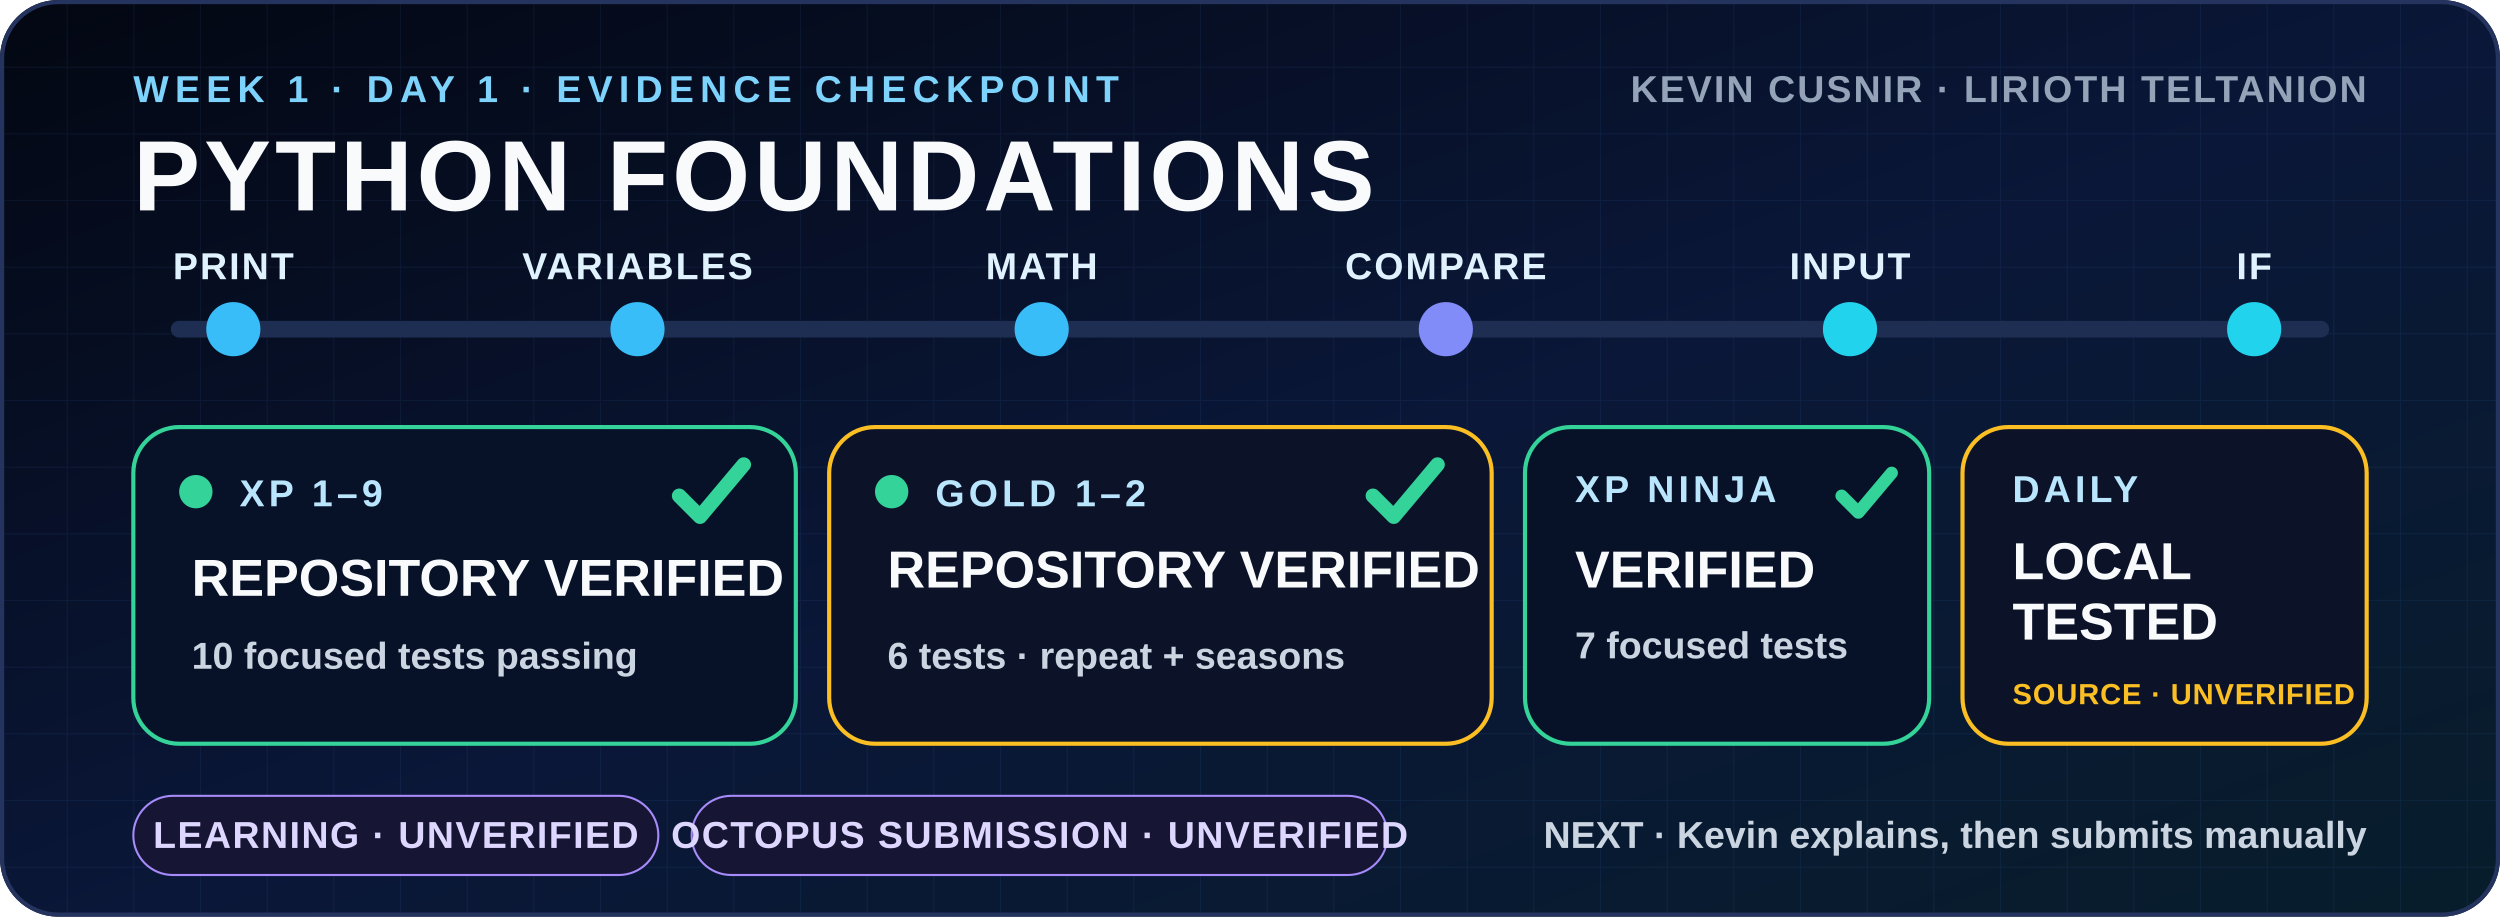
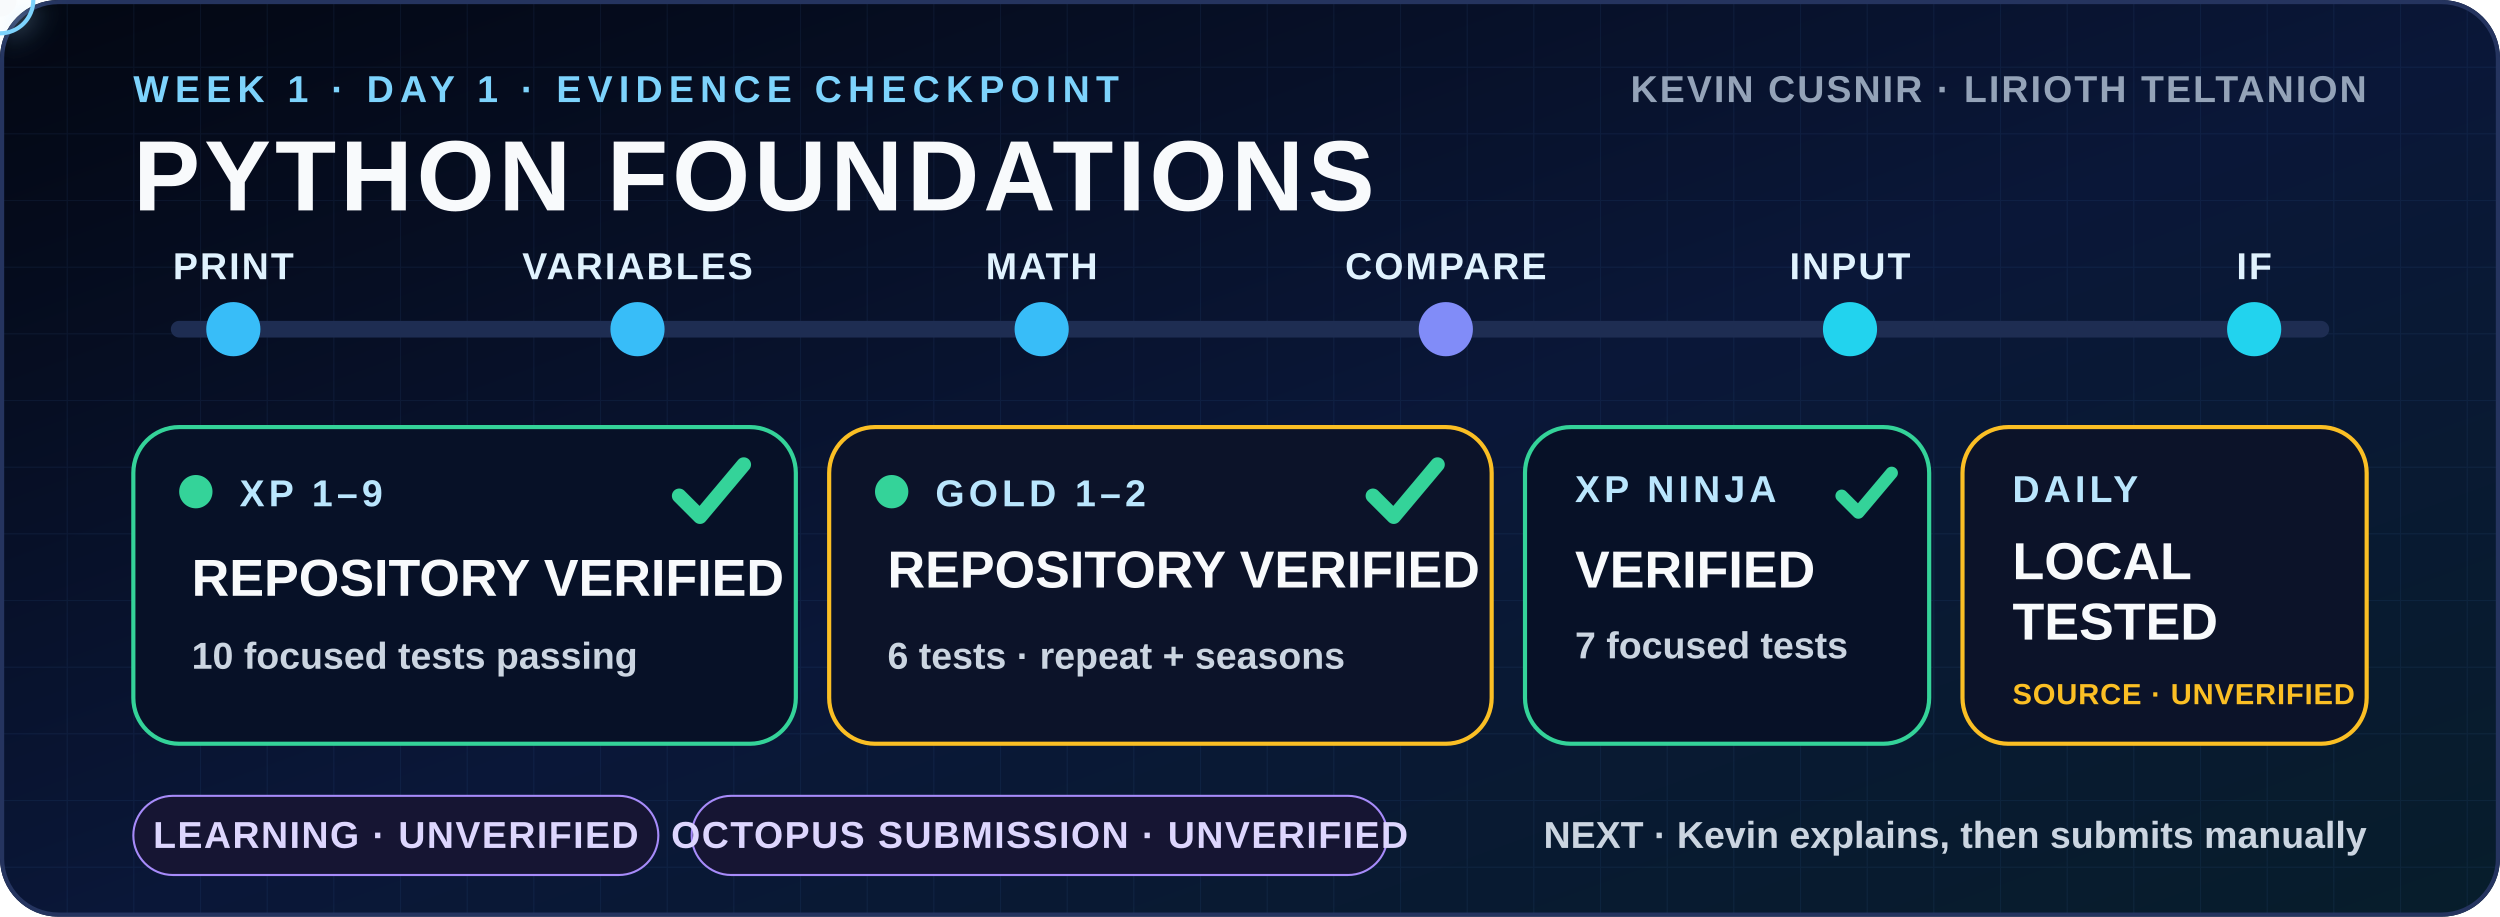
<svg xmlns="http://www.w3.org/2000/svg" width="1200" height="440" viewBox="0 0 1200 440" role="img" aria-labelledby="title desc">
  <defs>
    <linearGradient id="day1-background" x1="0" x2="1" y1="0" y2="1">
      <stop stop-color="#030712" />
      <stop offset="0.52" stop-color="#0a1738" />
      <stop offset="1" stop-color="#071d2b" />
    </linearGradient>
    <linearGradient id="day1-trace" x1="0" x2="1">
      <stop stop-color="#38bdf8" />
      <stop offset="0.5" stop-color="#818cf8" />
      <stop offset="1" stop-color="#22d3ee" />
    </linearGradient>
    <pattern id="day1-grid" width="32" height="32" patternUnits="userSpaceOnUse">
      <path d="M32 0H0V32" fill="none" stroke="#60a5fa" stroke-opacity="0.07" />
    </pattern>
    <filter id="day1-glow" x="-30%" y="-30%" width="160%" height="160%">
      <feGaussianBlur stdDeviation="4" result="blur" />
      <feMerge>
        <feMergeNode in="blur" />
        <feMergeNode in="SourceGraphic" />
      </feMerge>
    </filter>
+     <filter id="day1-signal-glow" x="-120%" y="-120%" width="340%" height="340%">
+       <feGaussianBlur stdDeviation="7" result="signal-blur" />
+       <feMerge>
+         <feMergeNode in="signal-blur" />
+         <feMergeNode in="SourceGraphic" />
+       </feMerge>
+     </filter>
    <style>
      .eyebrow { font: 700 18px "Segoe UI", Arial, sans-serif; letter-spacing: 3px; fill: #7dd3fc; }
      .hero { font: 900 48px "Segoe UI", Arial, sans-serif; letter-spacing: 2px; fill: #f8fafc; }
      .signature { font: 700 18px "Segoe UI", Arial, sans-serif; letter-spacing: 1px; fill: #94a3b8; }
      .concept { font: 800 18px "Segoe UI", Arial, sans-serif; letter-spacing: 1px; fill: #e0f2fe; }
      .card-kicker { font: 800 18px "Segoe UI", Arial, sans-serif; letter-spacing: 2px; fill: #bae6fd; }
      .card-title { font: 900 25px "Segoe UI", Arial, sans-serif; fill: #f8fafc; }
      .card-note { font: 650 18px "Segoe UI", Arial, sans-serif; fill: #cbd5e1; }
      .card-micro { font: 800 14px "Segoe UI", Arial, sans-serif; letter-spacing: 0.4px; }
      .verified { fill: #34d399; }
      .pending { fill: #fbbf24; }
      .truth { font: 800 18px "Segoe UI", Arial, sans-serif; letter-spacing: 0.7px; fill: #ddd6fe; }
-       .concept-trace { animation: concept-trace 14s linear infinite; }
-       @keyframes concept-trace { to { stroke-dashoffset: -240; } }
+       .motion-layer { pointer-events: none; }
      @media (prefers-reduced-motion: reduce) {
-         .concept-trace { animation: none; stroke-dasharray: none; opacity: 0.55; }
+         .motion-layer { display: none; }
      }
    </style>
  </defs>
  <rect width="1200" height="440" rx="28" fill="url(#day1-background)" />
  <rect x="1" y="1" width="1198" height="438" rx="27" fill="url(#day1-grid)" stroke="#25345f" stroke-width="2" />
  <g aria-label="Week 1 Day 1 heading">
    <text x="64" y="49" class="eyebrow">WEEK 1 · DAY 1 · EVIDENCE CHECKPOINT</text>
    <text x="64" y="101" class="hero">PYTHON FOUNDATIONS</text>
    <text x="1136" y="49" text-anchor="end" class="signature">KEVIN CUSNIR · LIRIOTH TELTANION</text>
  </g>
  <g aria-label="Concept path from printing through conditions">
    <path d="M86 158H1114" stroke="#1e2d52" stroke-width="8" stroke-linecap="round" />
-     <path class="concept-trace" d="M86 158H1114" stroke="url(#day1-trace)" stroke-width="3" stroke-linecap="round" stroke-dasharray="20 24" filter="url(#day1-glow)" />
+     <path d="M86 158H1114" stroke="url(#day1-trace)" stroke-width="3" stroke-linecap="round" opacity="0.42" />
+     <g class="motion-layer" aria-hidden="true">
+       <path d="M86 158H1114" fill="none" stroke="url(#day1-trace)" stroke-width="4" stroke-linecap="round" stroke-dasharray="22 34" filter="url(#day1-glow)">
+         <animate attributeName="stroke-dashoffset" values="0;-336" dur="12s" repeatCount="indefinite" />
+         <animate attributeName="opacity" values="0.35;0.95;0.95;0.35" keyTimes="0;0.06;0.62;1" dur="12s" repeatCount="indefinite" />
+       </path>
+       <g filter="url(#day1-signal-glow)">
+         <circle r="8" fill="#f8fafc">
+           <animateMotion path="M86 158H1114" keyPoints="0;1;1" keyTimes="0;0.62;1" calcMode="linear" dur="12s" repeatCount="indefinite" />
+           <animate attributeName="opacity" values="0;1;1;0;0" keyTimes="0;0.025;0.59;0.64;1" dur="12s" repeatCount="indefinite" />
+         </circle>
+         <circle r="16" fill="none" stroke="#7dd3fc" stroke-width="2">
+           <animateMotion path="M86 158H1114" keyPoints="0;1;1" keyTimes="0;0.62;1" calcMode="linear" dur="12s" repeatCount="indefinite" />
+           <animate attributeName="r" values="11;18;11" dur="1.2s" repeatCount="indefinite" />
+           <animate attributeName="opacity" values="0;0.58;0.58;0;0" keyTimes="0;0.025;0.59;0.64;1" dur="12s" repeatCount="indefinite" />
+         </circle>
+       </g>
+       <g fill="none" stroke="#e0f2fe" stroke-width="3" filter="url(#day1-glow)">
+         <circle cx="112" cy="158" r="18" opacity="0">
+           <animate attributeName="r" values="15;15;27;15;15" keyTimes="0;0.01;0.06;0.12;1" dur="12s" begin="0.15s" repeatCount="indefinite" />
+           <animate attributeName="opacity" values="0;0;0.9;0;0" keyTimes="0;0.01;0.06;0.12;1" dur="12s" begin="0.15s" repeatCount="indefinite" />
+         </circle>
+         <circle cx="306" cy="158" r="18" opacity="0">
+           <animate attributeName="r" values="15;15;27;15;15" keyTimes="0;0.01;0.06;0.12;1" dur="12s" begin="1.32s" repeatCount="indefinite" />
+           <animate attributeName="opacity" values="0;0;0.9;0;0" keyTimes="0;0.01;0.06;0.12;1" dur="12s" begin="1.32s" repeatCount="indefinite" />
+         </circle>
+         <circle cx="500" cy="158" r="18" opacity="0">
+           <animate attributeName="r" values="15;15;27;15;15" keyTimes="0;0.01;0.06;0.12;1" dur="12s" begin="2.49s" repeatCount="indefinite" />
+           <animate attributeName="opacity" values="0;0;0.9;0;0" keyTimes="0;0.01;0.06;0.12;1" dur="12s" begin="2.49s" repeatCount="indefinite" />
+         </circle>
+         <circle cx="694" cy="158" r="18" opacity="0">
+           <animate attributeName="r" values="15;15;27;15;15" keyTimes="0;0.01;0.06;0.12;1" dur="12s" begin="3.66s" repeatCount="indefinite" />
+           <animate attributeName="opacity" values="0;0;0.9;0;0" keyTimes="0;0.01;0.06;0.12;1" dur="12s" begin="3.66s" repeatCount="indefinite" />
+         </circle>
+         <circle cx="888" cy="158" r="18" opacity="0">
+           <animate attributeName="r" values="15;15;27;15;15" keyTimes="0;0.01;0.06;0.12;1" dur="12s" begin="4.83s" repeatCount="indefinite" />
+           <animate attributeName="opacity" values="0;0;0.9;0;0" keyTimes="0;0.01;0.06;0.12;1" dur="12s" begin="4.83s" repeatCount="indefinite" />
+         </circle>
+         <circle cx="1082" cy="158" r="18" opacity="0">
+           <animate attributeName="r" values="15;15;27;15;15" keyTimes="0;0.01;0.06;0.12;1" dur="12s" begin="6s" repeatCount="indefinite" />
+           <animate attributeName="opacity" values="0;0;0.9;0;0" keyTimes="0;0.01;0.06;0.12;1" dur="12s" begin="6s" repeatCount="indefinite" />
+         </circle>
+       </g>
+     </g>
    <g transform="translate(112 158)">
      <circle r="13" fill="#38bdf8" />
      <text y="-24" text-anchor="middle" class="concept">PRINT</text>
    </g>
    <g transform="translate(306 158)">
      <circle r="13" fill="#38bdf8" />
      <text y="-24" text-anchor="middle" class="concept">VARIABLES</text>
    </g>
    <g transform="translate(500 158)">
      <circle r="13" fill="#38bdf8" />
      <text y="-24" text-anchor="middle" class="concept">MATH</text>
    </g>
    <g transform="translate(694 158)">
      <circle r="13" fill="#818cf8" />
      <text y="-24" text-anchor="middle" class="concept">COMPARE</text>
    </g>
    <g transform="translate(888 158)">
      <circle r="13" fill="#22d3ee" />
      <text y="-24" text-anchor="middle" class="concept">INPUT</text>
    </g>
    <g transform="translate(1082 158)">
      <circle r="13" fill="#22d3ee" />
      <text y="-24" text-anchor="middle" class="concept">IF</text>
    </g>
  </g>
  <g aria-label="Exercises XP repository verification">
    <rect x="64" y="205" width="318" height="152" rx="22" fill="#071127" stroke="#34d399" stroke-width="2" />
    <circle cx="94" cy="236" r="8" class="verified" />
    <text x="115" y="243" class="card-kicker">XP 1–9</text>
    <text x="92" y="286" class="card-title">REPOSITORY VERIFIED</text>
    <text x="92" y="321" class="card-note">10 focused tests passing</text>
    <path d="M326 238l10 10 21-25" fill="none" stroke="#34d399" stroke-width="7" stroke-linecap="round" stroke-linejoin="round" />
  </g>
  <g aria-label="XP Gold repository verification">
    <rect x="398" y="205" width="318" height="152" rx="22" fill="#0c1329" stroke="#fbbf24" stroke-width="2" />
    <circle cx="428" cy="236" r="8" class="verified" />
    <text x="449" y="243" class="card-kicker">GOLD 1–2</text>
    <text x="426" y="282" class="card-title">REPOSITORY VERIFIED</text>
    <text x="426" y="321" class="card-note">6 tests · repeat + seasons</text>
    <path d="M659 238l10 10 21-25" fill="none" stroke="#34d399" stroke-width="7" stroke-linecap="round" stroke-linejoin="round" />
  </g>
  <g aria-label="XP Ninja repository verification">
    <rect x="732" y="205" width="194" height="152" rx="22" fill="#071127" stroke="#34d399" stroke-width="2" />
    <text x="756" y="241" class="card-kicker">XP NINJA</text>
    <text x="756" y="282" class="card-title">VERIFIED</text>
    <text x="756" y="316" class="card-note">7 focused tests</text>
    <path d="M884 238l8 8 16-19" fill="none" stroke="#34d399" stroke-width="6" stroke-linecap="round" stroke-linejoin="round" />
  </g>
  <g aria-label="Daily Challenge local behavior tested, official source unverified">
    <rect x="942" y="205" width="194" height="152" rx="22" fill="#0c1329" stroke="#fbbf24" stroke-width="2" />
    <text x="966" y="241" class="card-kicker">DAILY</text>
    <text x="966" y="278" class="card-title">LOCAL</text>
    <text x="966" y="307" class="card-title">TESTED</text>
    <text x="966" y="338" class="card-micro pending">SOURCE · UNVERIFIED</text>
  </g>
+   <g class="motion-layer" aria-hidden="true" fill="none" filter="url(#day1-glow)">
+     <rect x="64" y="205" width="318" height="152" rx="22" stroke="#6ee7b7" stroke-width="5" opacity="0">
+       <animate attributeName="opacity" values="0;0;0.9;0;0" keyTimes="0;0.62;0.66;0.70;1" dur="12s" repeatCount="indefinite" />
+     </rect>
+     <rect x="398" y="205" width="318" height="152" rx="22" stroke="#fde68a" stroke-width="5" opacity="0">
+       <animate attributeName="opacity" values="0;0;0.9;0;0" keyTimes="0;0.70;0.74;0.78;1" dur="12s" repeatCount="indefinite" />
+     </rect>
+     <rect x="732" y="205" width="194" height="152" rx="22" stroke="#6ee7b7" stroke-width="5" opacity="0">
+       <animate attributeName="opacity" values="0;0;0.9;0;0" keyTimes="0;0.78;0.82;0.86;1" dur="12s" repeatCount="indefinite" />
+     </rect>
+     <rect x="942" y="205" width="194" height="152" rx="22" stroke="#fbbf24" stroke-width="5" stroke-dasharray="14 10" opacity="0">
+       <animate attributeName="stroke-dashoffset" values="0;-192" dur="12s" repeatCount="indefinite" />
+       <animate attributeName="opacity" values="0;0;0.95;0.35;0" keyTimes="0;0.86;0.90;0.95;1" dur="12s" repeatCount="indefinite" />
+     </rect>
+   </g>
  <g aria-label="Truth boundary">
    <rect x="64" y="382" width="252" height="38" rx="19" fill="#161533" stroke="#a78bfa" />
    <text x="190" y="407" text-anchor="middle" class="truth">LEARNING · UNVERIFIED</text>
    <rect x="332" y="382" width="334" height="38" rx="19" fill="#161533" stroke="#a78bfa" />
    <text x="499" y="407" text-anchor="middle" class="truth">OCTOPUS SUBMISSION · UNVERIFIED</text>
    <text x="1136" y="407" text-anchor="end" class="card-note">NEXT · Kevin explains, then submits manually</text>
+     <g class="motion-layer" aria-hidden="true" fill="none" stroke="#67e8f9" stroke-linecap="round" stroke-linejoin="round" filter="url(#day1-glow)">
+       <path d="M704 385H1116" stroke-width="2" stroke-dasharray="5 18" opacity="0">
+         <animate attributeName="stroke-dashoffset" values="0;-138" dur="12s" repeatCount="indefinite" />
+         <animate attributeName="opacity" values="0;0;0.85;0" keyTimes="0;0.89;0.94;1" dur="12s" repeatCount="indefinite" />
+       </path>
+       <path d="M1098 379l10 6-10 6M1110 379l10 6-10 6" stroke-width="3" opacity="0">
+         <animate attributeName="opacity" values="0;0;1;0;0" keyTimes="0;0.90;0.94;0.985;1" dur="12s" repeatCount="indefinite" />
+       </path>
+     </g>
  </g>
</svg>
